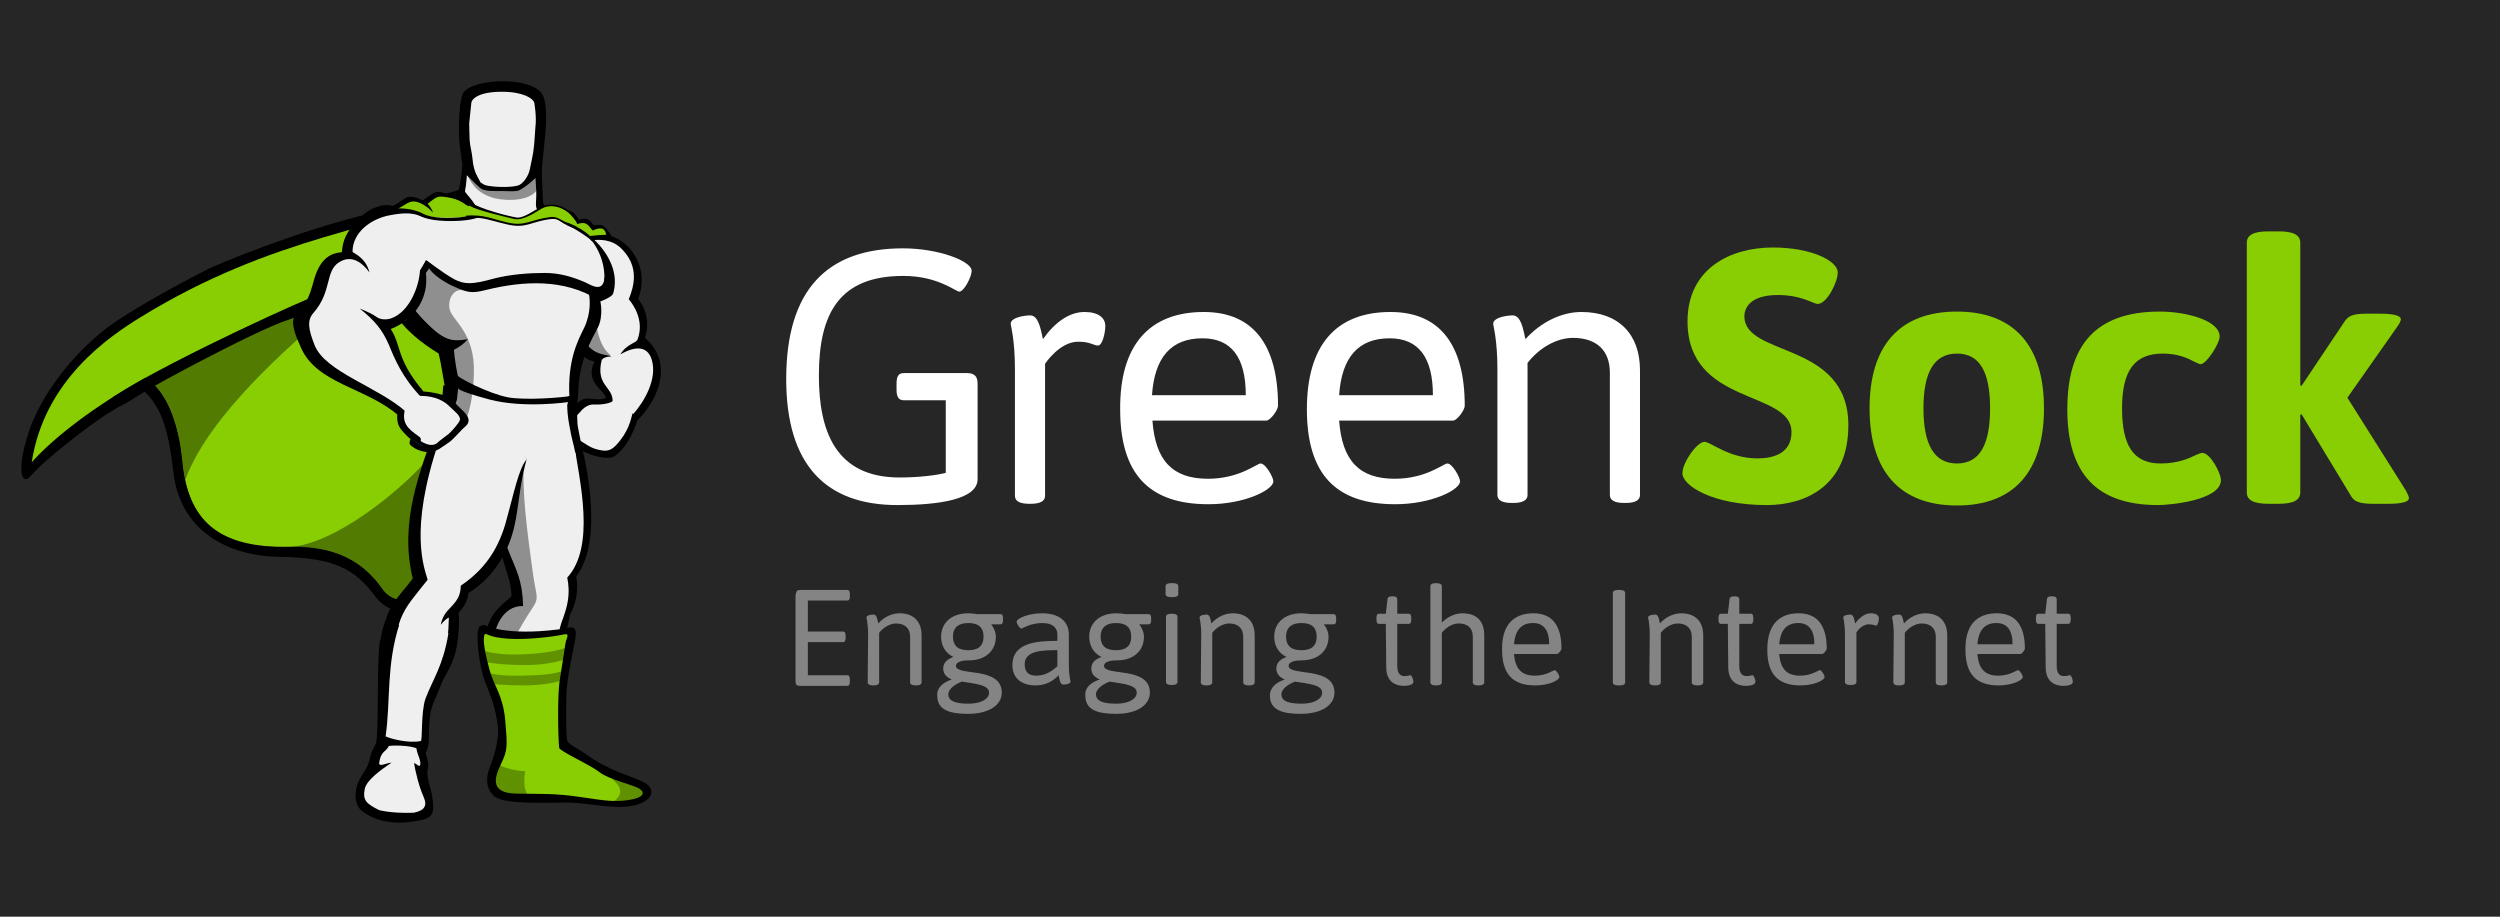
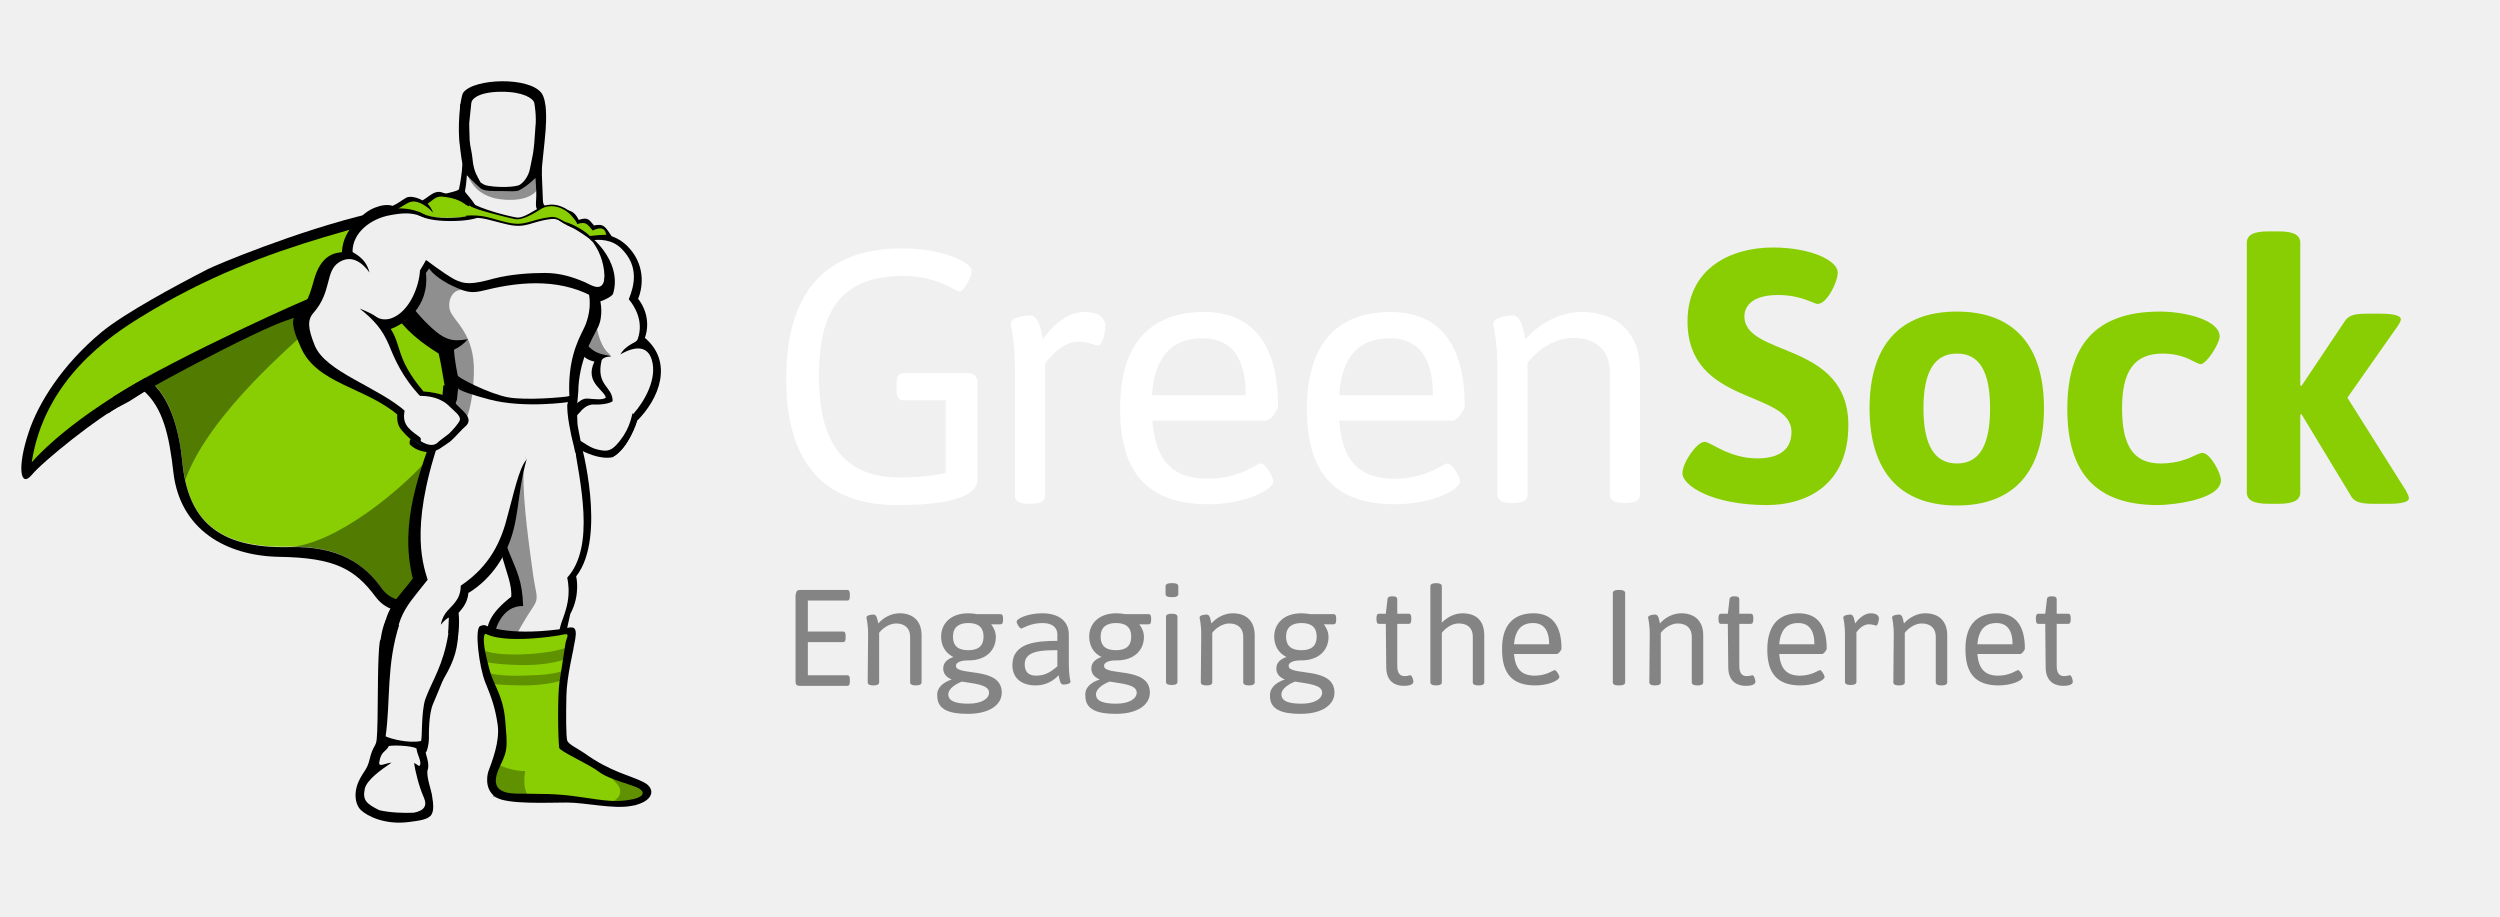
<svg xmlns="http://www.w3.org/2000/svg" version="1.1" id="Layer_1" x="0px" y="0px" width="1200px" height="440px" viewBox="-4.725 200.945 1200 440" enable-background="new -4.725 200.945 1200 440" xml:space="preserve">
-   <rect x="-4.725" y="200.945" fill="#262626" width="1200" height="440" />
+   <rect x="-4.725" y="200.945" fill="none" width="1200" height="440" />
  <g>
    <g>
      <path fill="#848484" d="M377.34,486.154c0-1.426,0.61-2.037,2.036-2.037h22.609c0.815,0,1.223,0.611,1.223,2.037v1.018    c0,1.427-0.407,2.037-1.223,2.037h-18.942v14.869h16.906c0.814,0,1.222,0.611,1.222,2.037v1.019c0,1.426-0.407,2.037-1.222,2.037    h-16.906v15.888h18.942c0.815,0,1.223,0.61,1.223,2.036v1.019c0,1.426-0.407,2.037-1.223,2.037h-22.812    c-1.426,0-2.037-0.611-2.037-2.037v-41.959H377.34z" />
      <path fill="#848484" d="M411.967,505.504c0-5.296-0.815-7.943-0.815-8.147c0-1.222,2.648-1.426,3.463-1.426    c1.63,0,1.833,2.648,2.24,4.277c2.648-3.055,6.519-4.888,10.185-4.888c6.722,0,10.592,3.869,10.592,10.592v22.608    c0,0.815-0.814,1.426-2.647,1.426h-0.204c-1.833,0-2.648-0.61-2.648-1.426v-21.998c0-3.87-2.443-6.314-6.721-6.314    c-2.852,0-6.111,1.834-8.147,4.481v23.831c0,0.815-0.815,1.427-2.648,1.427h-0.204c-1.833,0-2.647-0.611-2.647-1.427    L411.967,505.504L411.967,505.504z" />
      <path fill="#848484" d="M452.093,527.095c-2.444-1.019-4.074-2.647-4.074-5.296c0-3.259,2.648-4.685,4.889-5.499    c-3.87-1.833-5.907-5.5-5.907-9.777c0-6.11,4.481-11.202,13.036-11.202c1.63,0,3.056,0.203,4.277,0.407h11.203    c0.814,0,1.222,0.61,1.222,2.036v0.815c0,1.426-0.407,2.036-1.222,2.036h-4.481c1.426,1.834,2.241,3.87,2.241,6.111    c0,6.11-4.481,11.202-13.036,11.202h-0.611c-1.629,0-5.5,0.408-5.5,2.648c0,5.092,21.999,0,21.999,12.832    c0,5.703-5.703,10.185-16.295,10.185c-8.556,0-14.666-1.833-14.666-8.555C444.76,531.169,447.816,528.521,452.093,527.095z     M460.24,538.705c5.906,0,9.776-2.24,9.776-5.296c0-3.87-6.925-4.277-13.035-5.296c-2.648,1.019-6.519,3.259-6.519,6.11    C450.463,537.891,454.945,538.705,460.24,538.705z M467.369,506.522c0-5.092-3.259-6.518-7.333-6.518    c-4.073,0-7.333,1.629-7.333,6.518c0,5.093,3.26,6.519,7.333,6.519C464.111,513.041,467.369,511.615,467.369,506.522z" />
      <path fill="#848484" d="M502.811,508.56v-3.056c0-2.852-1.833-5.499-7.129-5.499c-5.907,0-9.573,2.647-10.185,2.647    c-0.814,0-2.24-2.444-2.24-3.259c0-1.63,5.703-4.073,12.221-4.073c8.147,0,12.833,3.869,12.833,10.184v14.462    c0,5.296,0.814,7.944,0.814,8.147c0,1.223-2.648,1.426-3.463,1.426c-1.629,0-1.833-2.647-2.24-4.48    c-2.444,2.647-6.111,4.888-10.999,4.888c-6.314,0-11.203-3.055-11.203-9.776C481.22,509.374,493.033,508.56,502.811,508.56z     M492.626,525.262c4.685,0,7.537-2.24,10.185-4.481v-7.739c-6.722,0-15.684,0-15.684,6.722    C487.127,523.429,488.96,525.262,492.626,525.262z" />
      <path fill="#848484" d="M523.18,527.095c-2.444-1.019-4.074-2.647-4.074-5.296c0-3.259,2.648-4.685,4.889-5.499    c-3.87-1.833-5.907-5.5-5.907-9.777c0-6.11,4.481-11.202,13.036-11.202c1.63,0,3.056,0.203,4.277,0.407h11.203    c0.814,0,1.222,0.61,1.222,2.036v0.815c0,1.426-0.407,2.036-1.222,2.036h-4.481c1.426,1.834,2.241,3.87,2.241,6.111    c0,6.11-4.481,11.202-13.036,11.202h-0.611c-1.63,0-5.5,0.408-5.5,2.648c0,5.092,21.999,0,21.999,12.832    c0,5.703-5.704,10.185-16.295,10.185c-8.556,0-14.666-1.833-14.666-8.555C515.847,531.169,518.698,528.521,523.18,527.095z     M531.123,538.705c5.907,0,9.777-2.24,9.777-5.296c0-3.87-6.926-4.277-13.036-5.296c-2.648,1.019-6.519,3.259-6.519,6.11    C521.346,537.891,525.827,538.705,531.123,538.705z M538.252,506.522c0-5.092-3.259-6.518-7.332-6.518    c-4.074,0-7.333,1.629-7.333,6.518c0,5.093,3.259,6.519,7.333,6.519C534.993,513.041,538.252,511.615,538.252,506.522z" />
      <path fill="#848484" d="M554.751,486.154v-3.87c0-0.815,0.814-1.426,2.647-1.426h0.815c1.833,0,2.647,0.61,2.647,1.426v3.87    c0,0.814-0.814,1.426-2.647,1.426h-0.815C555.566,487.58,554.751,486.969,554.751,486.154z M554.954,496.949    c0-0.814,0.815-1.426,2.648-1.426h0.203c1.833,0,2.648,0.611,2.648,1.426v31.368c0,0.814-0.815,1.426-2.648,1.426h-0.203    c-1.833,0-2.648-0.611-2.648-1.426V496.949z" />
      <path fill="#848484" d="M571.861,505.504c0-5.296-0.814-7.943-0.814-8.147c0-1.222,2.647-1.426,3.463-1.426    c1.629,0,1.833,2.648,2.24,4.277c2.647-3.055,6.518-4.888,10.185-4.888c6.722,0,10.592,3.869,10.592,10.592v22.608    c0,0.815-0.815,1.426-2.648,1.426h-0.203c-1.834,0-2.648-0.61-2.648-1.426v-21.998c0-3.87-2.444-6.314-6.722-6.314    c-2.852,0-6.11,1.834-8.147,4.481v23.831c0,0.815-0.814,1.427-2.647,1.427h-0.204c-1.833,0-2.647-0.611-2.647-1.427    L571.861,505.504L571.861,505.504z" />
      <path fill="#848484" d="M611.987,527.095c-2.443-1.019-4.073-2.647-4.073-5.296c0-3.259,2.647-4.685,4.889-5.499    c-3.87-1.833-5.907-5.5-5.907-9.777c0-6.11,4.481-11.202,13.036-11.202c1.63,0,3.056,0.203,4.277,0.407h11.203    c0.814,0,1.222,0.61,1.222,2.036v0.815c0,1.426-0.407,2.036-1.222,2.036h-4.686c1.427,1.834,2.241,3.87,2.241,6.111    c0,6.11-4.481,11.202-13.036,11.202h-0.611c-1.629,0-5.499,0.408-5.499,2.648c0,5.092,21.998,0,21.998,12.832    c0,5.703-5.703,10.185-16.295,10.185c-8.555,0-14.666-1.833-14.666-8.555C604.655,531.169,607.709,528.521,611.987,527.095z     M620.135,538.705c5.906,0,9.776-2.24,9.776-5.296c0-3.87-6.925-4.277-13.036-5.296c-2.647,1.019-6.518,3.259-6.518,6.11    C610.358,537.891,614.635,538.705,620.135,538.705z M627.264,506.522c0-5.092-3.26-6.518-7.333-6.518    c-4.074,0-7.333,1.629-7.333,6.518c0,5.093,3.259,6.519,7.333,6.519C624.004,513.041,627.264,511.615,627.264,506.522z" />
      <path fill="#848484" d="M660.465,500.412h-3.26c-0.814,0-1.222-0.611-1.222-2.037v-0.814c0-1.426,0.407-2.037,1.222-2.037h3.26    l0.814-6.925c0-0.815,0.611-1.427,2.037-1.427h0.61c1.426,0,2.037,0.611,2.037,1.427v6.925h5.499c0.815,0,1.223,0.611,1.223,2.037    v0.814c0,1.426-0.407,2.037-1.223,2.037h-5.499v20.165c0,3.87,1.63,4.889,3.463,4.889s2.24-0.407,2.852-0.407    c0.814,0,1.426,2.443,1.426,3.055c0,1.833-3.056,2.037-4.685,2.037c-3.26,0-8.352-1.426-8.352-8.962L660.465,500.412    L660.465,500.412z" />
      <path fill="#848484" d="M681.852,482.284c0-0.815,0.814-1.426,2.647-1.426h0.204c1.833,0,2.647,0.61,2.647,1.426v17.517    c2.241-2.24,5.703-4.48,9.981-4.48c4.277,0,10.388,1.629,10.388,10.592v22.608c0,0.815-0.815,1.426-2.648,1.426h-0.203    c-1.833,0-2.648-0.61-2.648-1.426v-21.998c0-3.87-2.24-6.314-6.722-6.314c-4.889,0-8.147,4.481-8.147,4.481v23.831    c0,0.815-0.814,1.427-2.647,1.427h-0.204c-1.833,0-2.647-0.611-2.647-1.427V482.284L681.852,482.284z" />
      <path fill="#848484" d="M731.348,495.32c8.962,0,13.443,5.906,13.443,16.905c0,0.815-1.426,2.648-2.241,2.648h-20.572    c0.611,7.129,3.667,10.388,9.981,10.388c5.703,0,8.758-2.647,9.573-2.647c0.814,0,2.24,2.444,2.24,3.259    c0,1.629-5.093,4.073-11.61,4.073c-10.795,0-15.888-5.499-15.888-17.109C716.072,501.431,721.367,495.32,731.348,495.32z     M738.884,510.189c0-6.722-2.647-10.185-7.74-10.185c-5.703,0-8.555,3.463-9.166,10.185H738.884z" />
      <path fill="#848484" d="M769.437,485.543c0-0.814,0.815-1.426,2.648-1.426h0.61c1.834,0,2.648,0.611,2.648,1.426v42.978    c0,0.815-0.814,1.426-2.648,1.426h-0.61c-1.834,0-2.648-0.61-2.648-1.426V485.543z" />
      <path fill="#848484" d="M787.157,505.504c0-5.296-0.814-7.943-0.814-8.147c0-1.222,2.647-1.426,3.463-1.426    c1.629,0,1.833,2.648,2.24,4.277c2.647-3.055,6.519-4.888,10.185-4.888c6.722,0,10.592,3.869,10.592,10.592v22.608    c0,0.815-0.815,1.426-2.648,1.426h-0.203c-1.834,0-2.648-0.61-2.648-1.426v-21.998c0-3.87-2.444-6.314-6.722-6.314    c-2.852,0-6.11,1.834-8.147,4.481v23.831c0,0.815-0.814,1.427-2.647,1.427h-0.204c-1.833,0-2.647-0.611-2.647-1.427    L787.157,505.504L787.157,505.504z" />
      <path fill="#848484" d="M824.636,500.412h-3.259c-0.814,0-1.222-0.611-1.222-2.037v-0.814c0-1.426,0.407-2.037,1.222-2.037h3.259    l0.815-6.925c0-0.815,0.814-1.427,2.036-1.427h0.611c1.426,0,2.037,0.611,2.037,1.427v6.925h5.499    c0.815,0,1.223,0.611,1.223,2.037v0.814c0,1.426-0.408,2.037-1.223,2.037h-5.499v20.165c0,3.87,1.629,4.889,3.463,4.889    c1.833,0,2.24-0.407,2.852-0.407c0.814,0,1.426,2.443,1.426,3.055c0,1.833-3.056,2.037-4.685,2.037    c-3.26,0-8.352-1.426-8.352-8.962L824.636,500.412L824.636,500.412z" />
      <path fill="#848484" d="M858.652,495.32c8.963,0,13.443,5.906,13.443,16.905c0,0.815-1.426,2.648-2.24,2.648h-20.572    c0.611,7.129,3.666,10.388,9.98,10.388c5.703,0,8.759-2.647,9.573-2.647c0.815,0,2.24,2.444,2.24,3.259    c0,1.629-5.092,4.073-11.609,4.073c-10.796,0-15.888-5.499-15.888-17.109C843.579,501.431,848.671,495.32,858.652,495.32z     M866.188,510.189c0-6.722-2.647-10.185-7.739-10.185c-5.703,0-8.556,3.463-9.166,10.185H866.188z" />
      <path fill="#848484" d="M880.854,505.504c0-5.296-0.814-7.943-0.814-8.147c0-1.222,2.647-1.426,3.462-1.426    c1.63,0,1.834,2.648,2.241,4.277c2.24-3.055,4.889-4.888,7.536-4.888c2.444,0,3.87,1.018,3.87,2.443    c0,1.223-0.611,3.463-1.222,3.463c-0.815,0-1.427-0.61-3.667-0.61c-3.463,0-5.906,3.87-5.906,3.87v23.831    c0,0.814-0.815,1.426-2.648,1.426h-0.203c-1.834,0-2.648-0.611-2.648-1.426V505.504L880.854,505.504z" />
      <path fill="#848484" d="M904.278,505.504c0-5.296-0.814-7.943-0.814-8.147c0-1.222,2.647-1.426,3.463-1.426    c1.629,0,1.833,2.648,2.24,4.277c2.647-3.055,6.518-4.888,10.185-4.888c6.722,0,10.592,3.869,10.592,10.592v22.608    c0,0.815-0.815,1.426-2.648,1.426h-0.203c-1.834,0-2.648-0.61-2.648-1.426v-21.998c0-3.87-2.444-6.314-6.722-6.314    c-2.852,0-6.11,1.834-8.147,4.481v23.831c0,0.815-0.814,1.427-2.647,1.427h-0.204c-1.833,0-2.647-0.611-2.647-1.427    L904.278,505.504L904.278,505.504z" />
      <path fill="#848484" d="M953.774,495.32c8.962,0,13.443,5.906,13.443,16.905c0,0.815-1.426,2.648-2.24,2.648h-20.572    c0.61,7.129,3.666,10.388,9.98,10.388c5.703,0,8.758-2.647,9.573-2.647c0.814,0,2.24,2.444,2.24,3.259    c0,1.629-5.092,4.073-11.61,4.073c-10.795,0-15.888-5.499-15.888-17.109C938.497,501.431,943.793,495.32,953.774,495.32z     M961.31,510.189c0-6.722-2.647-10.185-7.74-10.185c-5.703,0-8.555,3.463-9.165,10.185H961.31z" />
      <path fill="#848484" d="M976.994,500.412h-3.26c-0.814,0-1.222-0.611-1.222-2.037v-0.814c0-1.426,0.407-2.037,1.222-2.037h3.26    l0.814-6.925c0-0.815,0.611-1.427,2.037-1.427h0.61c1.426,0,2.037,0.611,2.037,1.427v6.925h5.5c0.814,0,1.222,0.611,1.222,2.037    v0.814c0,1.426-0.407,2.037-1.222,2.037h-5.5v20.165c0,3.87,1.63,4.889,3.463,4.889s2.24-0.407,2.852-0.407    c0.814,0,1.426,2.443,1.426,3.055c0,1.833-3.056,2.037-4.685,2.037c-3.259,0-8.352-1.426-8.352-8.962L976.994,500.412    L976.994,500.412z" />
    </g>
    <g>
      <path fill="#FFFFFF" d="M428.669,320.149c17.109,0,32.997,6.11,32.997,10.795c0,2.852-3.666,9.98-5.907,9.98    c-1.833,0-10.185-7.536-26.887-7.536c-30.553,0-40.533,17.721-40.533,47.866c0,26.479,7.943,48.885,38.7,48.885    c8.962,0,17.721-1.018,22.202-2.24v-34.83h-20.165c-2.444,0-3.463-1.63-3.463-5.093v-2.852c0-3.666,1.019-5.092,3.463-5.092h30.35    c3.666,0,5.092,1.629,5.092,5.092v45.83c0,9.776-18.739,12.425-38.497,12.425c-34.423,0-53.366-19.351-53.366-60.495    C372.655,339.703,392.616,320.149,428.669,320.149z" />
      <path fill="#FFFFFF" d="M482.443,378.2c0-14.259-2.037-20.98-2.037-21.795c0-3.259,7.129-4.073,9.369-4.073    c4.074,0,5.093,6.925,6.11,11.406c5.907-8.352,12.833-13.036,19.962-13.036c6.722,0,9.98,2.852,9.98,6.722    c0,3.259-1.426,9.37-3.463,9.37c-2.24,0-3.666-1.834-9.573-1.834c-8.962,0-15.888,10.592-15.888,10.592v63.347    c0,2.444-2.036,3.87-6.925,3.87h-0.611c-4.889,0-6.925-1.426-6.925-3.87V378.2L482.443,378.2z" />
      <path fill="#FFFFFF" d="M573.083,350.702c23.627,0,35.645,15.684,35.645,45.015c0,2.037-3.666,7.129-5.703,7.129h-54.588    c1.426,19.146,9.573,27.905,26.683,27.905c15.073,0,23.425-7.333,25.258-7.333c2.444,0,6.11,6.722,6.11,8.556    c0,4.073-13.647,10.999-31.164,10.999c-28.72,0-42.367-14.666-42.367-45.626C532.753,366.997,546.604,350.702,573.083,350.702z     M593.248,390.625c0-18.128-6.926-27.294-20.776-27.294c-15.073,0-23.017,9.166-24.239,27.294H593.248z" />
      <path fill="#FFFFFF" d="M662.705,350.702c23.627,0,35.645,15.684,35.645,45.015c0,2.037-3.666,7.129-5.703,7.129h-54.588    c1.426,19.146,9.573,27.905,26.684,27.905c15.072,0,23.424-7.333,25.257-7.333c2.444,0,6.11,6.722,6.11,8.556    c0,4.073-13.646,10.999-31.164,10.999c-28.72,0-42.367-14.666-42.367-45.626C622.578,366.997,636.226,350.702,662.705,350.702z     M683.073,390.625c0-18.128-6.925-27.294-20.775-27.294c-15.073,0-23.017,9.166-24.239,27.294H683.073z" />
      <path fill="#FFFFFF" d="M714.034,378.2c0-14.259-2.037-20.98-2.037-21.795c0-3.259,7.129-4.073,9.37-4.073    c4.073,0,5.092,6.925,6.11,11.406c7.332-8.147,17.313-13.036,26.887-13.036c17.721,0,28.108,10.592,28.108,27.905v59.884    c0,2.444-2.037,3.87-6.926,3.87h-0.61c-4.889,0-6.926-1.426-6.926-3.87v-58.662c0-10.592-6.314-16.702-17.721-16.702    c-7.74,0-16.091,4.685-21.794,12.018v63.347c0,2.444-2.037,3.87-6.926,3.87h-0.611c-4.889,0-6.926-1.426-6.926-3.87L714.034,378.2    L714.034,378.2z" />
      <path fill="#88CE02" d="M813.434,413.03c3.055,0,11.609,7.944,25.461,7.944c7.332,0,16.295-2.241,16.295-12.629    c0-20.369-49.904-12.425-49.904-53.162c0-25.461,20.776-35.441,40.941-35.441c18.332,0,31.164,6.313,31.164,12.017    c0,4.686-5.296,15.073-9.573,15.073c-2.24,0-7.536-4.277-19.146-4.277c-13.443,0-16.091,6.314-16.091,10.185    c0,19.758,49.902,11.813,49.902,52.348c0,28.72-20.165,38.293-39.107,38.293c-26.275,0-40.534-9.37-40.534-15.276    C802.842,423.011,809.767,413.03,813.434,413.03z" />
      <path fill="#88CE02" d="M934.627,350.498c27.498,0,41.756,16.499,41.756,46.441c0,30.146-14.258,46.644-41.756,46.644    s-41.96-16.498-41.96-46.644C892.667,366.793,907.129,350.498,934.627,350.498z M950.515,396.939    c0-17.313-4.889-26.276-15.888-26.276s-16.092,8.963-16.092,26.276s5.093,26.479,16.092,26.479S950.515,414.253,950.515,396.939z" />
      <path fill="#88CE02" d="M1031.99,350.498c12.221,0,28.72,4.074,28.72,12.018c0,3.26-6.314,13.24-9.166,13.24    c-0.611,0-1.629-0.611-3.055-1.223c-3.056-1.629-7.74-3.87-15.073-3.87c-13.851,0-19.554,8.556-19.554,26.276    s5.295,26.479,18.535,26.479c8.147,0,13.646-2.443,16.906-4.073c1.426-0.611,2.444-1.019,3.055-1.019    c3.87,0,8.963,9.777,8.963,13.036c0,9.776-24.646,12.018-30.146,12.018c-29.534,0-43.589-15.073-43.589-46.033    C987.586,366.793,1001.029,350.498,1031.99,350.498z" />
      <path fill="#88CE02" d="M1073.745,317.501c0-3.666,3.056-5.499,10.388-5.499h4.889c7.333,0,10.388,1.833,10.388,5.499v68.439    l0.611,0.203L1121,354.776c2.037-2.852,5.5-3.26,10.592-3.26h6.314c6.518,0,9.777,1.019,9.777,2.648    c0,0.814-0.611,2.037-1.63,3.463l-24.035,34.219l28.108,44.607c0.815,1.63,1.426,2.648,1.426,3.667    c0,1.629-3.055,2.647-9.776,2.647h-7.333c-5.092,0-8.758-0.611-10.388-3.259l-24.035-39.719l-0.611,0.203v37.275    c0,3.666-3.055,5.499-10.388,5.499h-4.889c-7.332,0-10.388-1.833-10.388-5.499V317.501L1073.745,317.501z" />
    </g>
    <g>
      <path d="M53.682,395.514C43.293,400.401,15.796,422.4,10.5,428.918c-5.5,6.518-7.129-3.666-1.426-20.572    c4.48-13.647,15.888-32.183,35.034-48.07c11.202-9.166,35.849-22.405,50.921-30.146c3.056-1.63,42.571-18.332,77.809-26.683    c3.056-0.815-3.666,5.092-4.685,8.351c-5.296,15.48-111.01,81.882-111.01,81.882L53.682,395.514z" />
      <path d="M202.576,582.294c1.833,10.999,0.204,11.814-11.202,13.24c-11.407,1.426-19.758-2.852-22.813-5.703    c-3.056-2.853-3.666-9.166-0.611-14.869c1.834-3.667,3.667-4.889,4.686-9.37c1.018-4.277,1.833-5.296,2.647-6.925    c0.814-1.427,1.019-2.853,1.222-12.833c0.204-9.98,0-28.72,1.019-36.663c1.019-8.147,36.257,3.666,36.257,3.666    s-8.352,20.776-10.592,25.868c-2.241,5.093-2.037,14.869-2.037,16.906s-0.814,6.11-1.426,6.314    c-0.611,0.203,2.037,5.499,0.814,8.555C199.725,573.332,202.373,580.665,202.576,582.294z" />
      <path d="M216.02,270.857c-1.223-7.74,0-23.018,1.629-25.461c5.093-6.926,31.979-7.74,37.683,0.407    c2.444,3.666,2.24,12.221,1.833,17.721c-0.407,5.499-1.833,17.313-2.037,21.184c-0.203,2.852-29.738,7.332-36.256-0.408    C217.038,282.264,216.02,270.857,216.02,270.857z" />
      <path d="M275.904,562.536c12.425,8.963,21.998,10.592,28.312,13.851c6.314,3.26,4.685,9.574-5.907,11.407    c-8.555,1.629-21.998-1.63-30.96-1.63s-28.924,1.019-34.22-2.647c-6.11-4.277-3.463-12.222-3.463-12.222    c1.63-4.48,5.703-14.462,4.481-22.609s-2.852-12.628-5.907-20.165c-3.055-7.536-5.295-26.071-2.443-27.09s2.036,0,5.703,0.814    c3.666,0.814,7.74,2.037,15.684,2.037s16.702-1.223,19.758-1.833c3.055-0.611,5.499-1.223,4.48,5.092    c-1.018,6.314-4.073,18.128-4.277,27.294c-0.203,9.166-0.203,19.758,0.408,21.591    C268.163,558.259,272.645,560.296,275.904,562.536z" />
      <g>
        <g>
          <path fill="#88CE02" d="M232.315,291.226c-22.405,19.351-65.791,24.646-130.155,49.496      c-16.499,6.314-60.495,25.257-71.087,45.015c35.645-20.572,48.885,7.74,51.736,36.867c2.647,27.294,16.295,41.553,51.329,40.737      c36.053-0.814,47.052,20.165,57.032,44.812c19.35-94.308,50.311-112.639,70.271-128.73      C303.809,344.999,251.665,284.3,232.315,291.226z" />
          <path fill="#88CE02" d="M232.315,291.226c-53.773,18.739-106.936,23.424-169.467,61.921      c-14.869,9.166-46.237,29.941-52.348,69.661c22.812-25.258,75.567-57.032,140.136-77.197      c32.59-10.185,56.422-16.906,85.345-28.109C233.945,304.465,233.945,299.373,232.315,291.226z" />
        </g>
        <path d="M300.957,402.846c0,0-3.87,13.24-11.61,17.518c0,0-5.703,2.037-17.109-4.277c-3.259-1.833-5.703-8.147-5.5-10.185     c0.204-4.889,3.259-7.129,3.259-7.129s3.26-5.5,7.129-5.296c3.871,0.203,10.389,0.814,12.426-1.019     C291.384,390.421,301.365,396.124,300.957,402.846z" />
        <path d="M217.853,274.727c0,0-0.814,10.389-2.24,16.906c-0.204,1.223-6.314,1.833-10.796,3.667     c8.555,24.442,60.088,24.238,66.81,12.221c-3.259-2.24-9.777-5.703-12.832-6.925c-3.056-1.223-2.852-1.019-3.056-6.722     c-0.203-5.704-0.611-16.295-1.019-19.147C254.313,271.875,222.741,271.875,217.853,274.727z" />
        <path fill="#EFEFEF" d="M219.89,274.727c0,0,0,5.907-0.611,11.61c-0.203,2.648-0.407,4.277-0.814,6.314     c-0.204,1.223,6.925,6.11,8.962,16.906c9.777,21.794,32.387,10.999,41.756,0.611c-3.259-2.241-8.555-5.296-14.665-7.74     c-3.056-1.223-1.63-3.87-1.833-9.573c-0.204-5.703-1.019-14.055-1.426-17.11C250.85,272.69,224.779,271.875,219.89,274.727z" />
        <path d="M217.853,274.727c0,0-0.204,3.667-0.814,7.944c2.647,2.647,6.11,6.314,8.759,8.555c1.833,1.63,6.313,1.426,10.388,1.426     c3.666,0,6.925,0.407,8.351-0.407c3.26-1.63,7.944-5.703,10.592-8.759c-0.203-3.666-0.407-7.129-0.61-8.759     C254.313,271.875,222.741,271.875,217.853,274.727z" />
        <path d="M236.389,290.207c-2.445,0-5.297-0.203-7.537-0.611c-1.019-0.203-2.037-0.814-2.852-1.222     c-1.426-1.019-2.852-2.24-4.48-3.463c-3.26-2.444-3.463-3.87-3.463-4.48c1.426-12.833-0.408-23.628-0.408-23.628     s-1.426-5.5,6.314-6.926s12.425-1.629,12.425-1.629s4.889,0,12.425,1.629c7.74,1.426,6.314,6.926,6.314,6.926     s-1.833,10.795-0.407,23.628c0,0.61-0.203,2.036-3.463,4.48c-2.852,2.037-5.092,4.277-7.332,4.685     C241.684,290.004,238.832,290.207,236.389,290.207z" />
        <path d="M236.389,242.952c-13.443,0-16.092,3.666-19.962,7.74c-0.814,1.018-0.204,7.129,1.223,20.165h1.833     c0,0-1.223-3.667-1.019-7.944s1.019-4.073,0.407-5.092c-0.814-1.223-2.444-3.26,1.223-5.296     c3.666-2.037,9.369,1.629,16.295,1.833c6.925-0.204,12.832-3.87,16.498-1.833c3.666,2.036,2.037,4.073,1.223,5.296     c-0.815,1.222,0.203,0.814,0.407,5.092c0.203,4.277-1.019,7.944-1.019,7.944h1.833c1.222-13.036,2.037-18.739,1.426-19.758     C253.294,246.618,249.832,243.155,236.389,242.952z" />
        <path d="M300.957,403.457c0,0-3.87,12.425-11.406,16.702c-1.63-0.814-1.426-2.036-2.852-3.87     c-0.408-0.61-1.834-1.019-2.444-1.629c-0.611-0.611-0.407-1.63-1.426-2.444c-0.815-0.815-1.426-0.204-2.241-0.815     c-0.814-0.814-1.019-1.833-1.629-2.443c-0.408-0.408-2.037-0.611-2.444-1.019c-1.019-1.019-9.98-2.852-9.573-4.889     c0.814-3.056,2.444-5.296,2.444-5.296s3.87-5.703,7.739-5.5c3.87,0.204,7.537,1.019,9.574-0.814     C288.94,389.402,301.569,396.939,300.957,403.457z" />
        <path d="M274.478,313.428c0,0,12.832-3.056,21.591,5.296c8.759,8.555,8.147,19.146,5.5,25.664     c2.24,2.648,6.314,9.98,3.259,18.739c13.443,11.406,7.536,28.924-4.481,40.534c0,0-2.852-10.592-14.258-11.203     c0.407-4.073-10.592-7.333-5.5-17.925c-7.74-1.833-7.536-7.129-8.758-13.646C270.812,354.368,274.478,313.428,274.478,313.428z" />
        <path fill="#EFEFEF" d="M269.793,319.131c0,0,14.869-7.536,23.628,1.019c8.758,8.555,6.313,17.924,3.666,24.442     c2.24,2.647,7.536,10.185,4.277,19.146c-0.611,2.037-5.092,2.037-8.352,7.333c8.147-4.686,13.24-3.463,15.073,2.443     c2.852,9.166-3.463,20.165-8.962,26.276c0-0.204-0.204-0.408-0.204-0.611c-0.814,3.056-1.833,8.962-7.943,15.48     c-3.056,3.259-5.5,2.852-8.963,2.037c-4.073-1.019-5.499-2.853-11.202-5.907c-3.259-1.833-1.426-4.074-1.426-5.907     c0-0.407,0.407-1.019,1.019-1.833c0.407-1.019,1.629-2.647,3.462-4.481c0,0,2.648-3.666,6.519-3.463     c3.87,0.204,7.943-0.61,8.962-1.629l0,0c0-7.129-8.147-7.333-5.296-19.554c0.204-0.611,1.223-1.63,4.481-2.037     c-4.889-1.019-7.129-1.223-10.592-4.481c-2.444-2.24-4.277-5.092-4.889-8.758C271.83,352.332,269.793,319.131,269.793,319.131z" />
        <path d="M226.815,306.299c-1.222-1.63-7.536-9.777-19.554-13.036c-3.463-1.019-5.703,1.833-9.165,3.87     c-1.019-0.611-5.5-2.648-7.944-1.223s-4.073,2.852-6.518,3.87c-1.223-0.611-4.481-0.611-7.129,0.407     c-2.648,0.815-6.722,2.648-10.592,7.944c-2.444,8.759,43.181,2.24,43.181,2.24L226.815,306.299z" />
        <path fill="#88CE02" d="M227.223,306.299c-6.519-2.241-5.5-9.777-19.962-10.999c-2.852-0.204-4.685,2.036-6.722,3.462     c1.019,1.019,2.037,2.648,2.648,4.277c-1.833-2.036-5.092-4.685-8.352-5.296c-3.055-0.61-5.092,1.63-8.351,3.26     c0.61,0.61,1.222,1.629,2.036,2.852c-2.852-1.833-4.888-2.444-8.758-1.019c-2.648,0.814-7.74,3.055-11.61,8.555     c-2.444,8.759,41.145-1.019,41.145-1.019L227.223,306.299z" />
        <path d="M265.516,309.558c0,0,0-2.241-0.204-4.277c0-0.407-1.629-1.426-1.629-1.833l-0.407-0.408c0,0,3.259-1.833,5.703-0.814     c2.647,0.814,4.073,4.277,4.073,4.277c4.685-1.629,5.092,0.204,7.333,2.648c4.889-1.019,5.499,0.814,8.555,5.296     c0,0-3.666-0.611-10.795,0.61C271.219,316.075,265.516,309.354,265.516,309.558z" />
        <path fill="#88CE02" d="M264.701,308.539c0,0,1.222-1.019,0.814-1.223c2.24-1.222,5.296-2.647,6.722,1.223     c4.685-1.63,5.296,0.611,7.536,3.056c5.703-2.648,6.11,0.61,6.518,2.036c-1.833,0-4.48,0.204-8.147,0.611     C271.219,315.261,264.497,308.335,264.701,308.539z" />
        <path d="M195.448,303.447c0,0,11.61,4.073,21.387,3.462c9.777-0.814,26.479-1.629,35.441,3.667c0,0,9.166-3.26,17.721-1.019     c8.556,2.24,24.239,16.906,19.555,32.386c-0.408,1.019-3.056,2.648-6.111,3.667c0,0,1.63,6.925-1.222,12.628     c-2.852,5.5-9.166,16.092-9.37,30.757l0,0c-0.203,2.444-0.61,7.536-1.018,9.98c-15.888-0.61-40.33-6.518-64.365-6.11     c0.203-2.647,0.407-4.277,0.611-6.925h0.61c-1.222-6.722-1.629-10.185-2.852-15.277c-7.74-4.888-15.888-10.591-22.812-21.387     C176.301,338.48,195.448,303.447,195.448,303.447z" />
        <path d="M274.071,413.438c0,0,12.629,45.219-2.24,64.162c0,0,2.24,8.758-2.852,18.128c-0.815,4.073-1.834,7.74-2.444,11.813     c-2.648,16.906-7.13,24.035-8.352,51.125l-12.222-0.203c0,0-1.426-19.554-5.703-29.942c-2.443-5.906-12.018-13.851-11.609-21.794     c0.407-6.111,1.629-11.203,12.018-19.351c0.814-11.813-11-23.017-9.166-67.013L274.071,413.438z" />
        <path fill="#EFEFEF" d="M270.405,411.604c3.259,20.776,10.795,51.533-2.852,66.605c0.61,2.852,1.018,6.926,0.203,11.61     c-0.407,2.444-1.222,5.092-2.24,7.943c-2.037,4.889-2.852,12.018-3.463,16.295c-2.648,16.906-2.648,17.722-3.87,44.812     l-12.222-0.204c0,0-1.426-19.554-5.703-29.941c-2.443-5.907-7.536-10.999-7.943-18.943c-0.407-6.11,3.87-18.331,14.055-17.924     c-0.611-24.646-12.018-19.758-15.073-71.087L270.405,411.604z" />
        <path fill="#EFEFEF" d="M195.448,303.447c0,0,4.481,1.426,9.369,1.833c4.889,0.407,10.185,0,14.869-0.204     c9.777-0.814,23.628-1.833,32.794,3.463c0,0,5.092-1.63,10.592-1.223c2.444,0.204,4.889,2.241,7.74,3.056     c8.962,2.24,17.517,17.109,13.646,30.553c-0.407,1.019-3.259,0-6.518,1.019c0.61,2.852,1.019,9.37-2.241,16.295     c-3.462,6.926-7.943,15.888-7.129,32.998c-21.387-1.019-30.96-2.444-52.144-3.463c-1.833-7.537-3.056-15.073-3.259-18.943     c2.852-1.426,4.48-2.647,6.722-5.092c-6.11,1.019-8.555,0.611-12.222-1.426c-3.666-2.037-10.184-8.555-13.443-12.832     c-0.407-0.408-2.647,6.313-7.739,6.518c-1.834-2.648,5.906-10.185,4.48-13.036C185.874,332.574,195.448,303.447,195.448,303.447z     " />
        <path d="M272.033,394.698c0,0,0.407,7.333,0.407,9.166c0,2.037,1.63,8.147,1.833,10.999c-2.24,3.87-12.017,12.629-29.738,15.888     c-17.517,3.666-40.737-23.831-40.737-23.831c0.611-2.648,2.648-10.389,4.074-14.462c0.204-0.407,0.611-1.426,0.611-1.833     C210.317,387.977,272.033,394.698,272.033,394.698z" />
        <path fill="#EFEFEF" d="M267.553,395.31c0,5.092,0.814,8.759,1.426,12.018c1.018,5.907,2.647,9.777,2.647,13.647     c0,11.813-15.48,9.776-28.517,10.184c-17.517,3.667-32.386-23.831-32.386-23.831c1.222-4.685,2.037-9.98,3.87-14.462l0,0     c0.203-2.444,0.611-5.499,0.814-6.925c24.85,0,42.367,1.426,52.552,2.443C268.367,390.625,267.96,394.495,267.553,395.31     L267.553,395.31z" />
        <path d="M247.998,421.585c0,0-10.795-24.035-43.182-16.905c-7.739,21.794-18.128,46.848-11.406,73.938     c-6.722,9.166-14.462,14.259-14.462,31.164c0,16.906,0.815,19.758,0.815,19.758l23.831,1.223c0,0,7.74-9.98,10.795-20.776     c0.815-3.056,1.63-8.555,1.019-14.869c0.814-1.222,4.277-4.073,4.685-9.573c0,0,11.61-6.11,18.332-20.979     C244.74,451.12,243.11,439.51,247.998,421.585z" />
        <path fill="#EFEFEF" d="M247.998,421.585c-0.61-2.24-8.758-24.238-38.904-17.721c-17.72,47.256-11.202,66.81-8.555,75.364     c-12.018,15.276-17.517,18.535-15.072,49.496h15.888c7.332-11.61,8.962-15.888,9.369-31.164c0-0.611-2.24,1.222-3.87,3.259     c1.223-6.314,4.685-7.536,7.333-11.406c1.222-1.63,2.24-4.074,2.24-7.333c14.258-9.573,19.554-21.591,22.609-34.016     C241.481,439.51,244.332,425.455,247.998,421.585z" />
        <path d="M197.688,388.792c0,0,5.5,0.203,10.389,1.833c4.685,1.629,4.685,2.647,6.518,4.685s6.314,5.092,5.5,8.147     c-0.408,1.63-1.426,2.037-2.852,3.463c-0.611,0.611-5.093,5.499-6.111,6.11c-0.611,0.407-1.426,1.019-2.037,1.426     c-0.61,0.407-2.443,1.63-3.055,2.037c-2.037,1.019-3.463,1.63-5.703,1.426c0,0-5.092-0.204-8.352-3.666     c0,0-0.407-1.63,0.408-2.444c0,0-4.278-3.667-5.5-6.111c-1.223-2.443-1.223-5.906-0.407-7.739     C186.893,396.124,194.836,391.032,197.688,388.792z" />
        <path d="M202.781,586.979l-0.611,5.093c0,0-1.833,2.24-15.48,2.037c-13.851-0.204-17.517-4.481-18.739-6.722l-0.814-5.296     c0,0,2.648-3.87,3.259-3.87c4.481,0.407,19.758,6.518,30.35,8.147C201.762,586.368,201.965,586.775,202.781,586.979z" />
        <path d="M232.315,576.591c0,2.24-0.204,2.24-0.204,4.481c2.444,1.833,8.556,2.852,20.165,2.647     c16.906-0.407,32.59,5.093,51.736,1.833l0.204-3.666l-1.833-0.203l-67.828-5.5L232.315,576.591z" />
        <path d="M247.184,583.72c1.63,0,3.259,0,5.092,0c11-0.407,21.388,2.037,32.59,2.648c5.907-0.204,13.24-1.63,12.629-5.907     l-57.847-4.889C236.185,579.442,238.832,582.701,247.184,583.72z" />
        <path d="M180.782,497.968c1.833,1.222,14.258,8.555,34.423,7.536c-0.408,3.87-0.204,11.407-9.166,24.646     c-4.481,6.518-8.352,17.925-9.166,32.387c0.204,3.259,2.037,6.11-0.407,10.388c0.814,2.647,4.073,7.943,5.703,11.202     c1.629,3.26,2.444,6.926-8.352,7.13c-10.999,0.203-28.72-1.019-26.275-9.573c1.223-4.481,4.685-9.166,5.093-11     c0.407-1.833,0.407-7.332,3.869-10.999c3.056-10.184,2.037-19.961,1.427-29.127C176.912,520.984,176.708,505.708,180.782,497.968     z" />
        <path d="M199.725,331.963c14.462-19.351,2.24-34.83-20.979-30.146c-9.37,1.833-18.739,8.352-19.351,20.165     c-3.055,0.407-9.98,0.814-13.443,13.443c-2.647,9.777-4.073,11.61-8.759,16.498c-3.055,3.463,0.204,10.592,2.444,15.685     c7.537,17.517,30.757,19.146,46.441,32.386c5.296-1.426,10.795-7.332,12.425-11.202c-13.24-15.685-10.389-21.795-15.685-29.942     C188.522,356.812,201.558,348.869,199.725,331.963z" />
        <path fill="#EFEFEF" d="M196.873,330.741c0.814-1.223,2.24-3.87,2.852-4.889c0.204-0.204,2.444,3.666,2.648,3.463     c5.499-8.963,6.925-21.999,0.61-23.221c-1.426-0.204-4.073-0.814-6.314-1.63c-4.073-1.426-7.739-1.426-14.258-0.203     c-8.962,1.629-17.924,8.147-17.924,17.517c0,0.611,6.313,2.444,8.147,9.981c-3.056-4.278-8.352-8.963-14.666-4.889     c-6.722,4.277-3.259,14.054-12.221,24.238c-3.056,3.463-2.648,7.537,0.61,15.684c5.296,12.833,30.35,19.758,43.997,31.979     c3.259-1.426,5.499-4.685,7.129-7.129c-9.166-9.573-12.833-18.536-15.48-25.054c-3.259-7.536-6.926-11.813-14.055-17.518     c3.667,1.426,6.519,2.852,8.147,4.074c1.833,1.222,4.481,1.426,6.926,0.611C191.781,350.702,196.466,338.48,196.873,330.741z" />
        <path d="M285.477,334c-0.611,7.74-6.314,3.87-9.369,2.444c-6.111-2.648-12.222-4.481-19.351-4.481s-16.295,0.611-24.238,2.648     c-10.999,3.055-14.259,2.852-19.147,0.407c-4.888-2.648-13.442-9.166-13.442-9.166s-0.204,2.037,1.833,4.685     c2.647,3.259,8.555,7.333,16.498,9.98c3.87,1.223,6.926,0.407,10.389-0.407c18.128-4.481,37.274-5.296,53.365,4.481     c0.815,0.407,3.667-0.815,4.889-2.648C288.532,339.296,285.477,334,285.477,334z" />
        <path fill="#001423" d="M192.8,411.604c1.629,1.019,3.666,1.63,5.906,3.463c0,0-1.833,0-2.647-0.814     C195.04,413.642,193.003,411.809,192.8,411.604L192.8,411.604z" />
        <path fill="#EFEFEF" d="M251.665,250.081c-0.611-1.833-5.093-5.093-15.48-5.093c-11.203,0-14.462,3.463-14.665,5.296     c0,0.611-0.815,7.13-1.019,9.777c0,0,0,3.259,0.203,8.147c0.204,3.259,1.019,5.092,1.426,9.37c0.407,4.48,1.63,7.332,3.87,10.999     c1.019,0.61,1.833,1.222,2.852,1.426c4.074,0.814,11.203,1.018,15.073,0c2.24-0.611,5.092-4.481,5.703-7.944     c0.814-4.277,1.629-7.333,1.833-9.98c0.407-2.647,0.611-8.555,0.814-10.185C252.887,257.414,251.868,250.488,251.665,250.081z" />
        <path d="M230.278,501.838c0,0,10.796,4.685,37.479,0.611c0,0-7.536,37.886-4.073,56.828c0,0,3.462,4.889,29.127,14.258     c0,0,11.406,2.852,10.999,8.556c0,0,0.407,1.222-13.443,0.814s-26.887-2.852-36.053-2.852s-18.943,0.407-20.572-2.24     c-1.833-2.444,0.407-8.759,3.055-12.426c2.853-3.869,2.037-6.722,1.834-13.646C238.018,533.613,224.167,514.874,230.278,501.838z     " />
        <path fill="#88CE02" d="M228.037,505.301c-1.426,2.037,0.203,9.776,2.24,17.313c2.037,7.536,6.519,12.018,7.537,24.442     c1.018,12.221,1.222,13.851-2.241,20.979s-4.481,13.647,7.536,13.851s18.536-0.204,30.757,1.63     c12.222,1.833,16.499,2.444,23.221,1.426s8.147-3.26,5.296-5.296c-2.852-2.037-14.666-4.277-19.758-8.352     c-4.889-3.666-18.739-9.777-18.942-11.406c-0.611-5.5-0.815-25.461,0.203-31.979c1.019-6.519,2.444-15.888,2.852-18.332     s2.444-4.889-1.019-4.074c-3.462,0.814-16.498,2.648-26.275,2.037C229.667,506.93,228.649,504.689,228.037,505.301z" />
        <path opacity="0.3" enable-background="new    " d="M234.963,568.24c3.462,1.629,8.555,2.852,12.425,2.852     c0,0-1.427,6.722,0.814,10.795c2.24,4.074-16.295,1.63-16.295,1.63l-0.814-14.462L234.963,568.24z" />
        <path opacity="0.3" enable-background="new    " d="M288.94,585.757c3.259-1.019,5.5-4.685,2.852-8.147     c-2.852-3.463-5.296-4.074-1.63-4.277c3.667-0.204,17.11,7.943,17.11,7.943l-6.926,6.314L288.94,585.757z" />
        <path opacity="0.3" enable-background="new    " d="M227.426,513.244c4.685,1.63,11.814,2.037,17.925,1.833     c6.11-0.203,15.276-1.019,21.184-3.055c5.906-2.037,3.462,2.24,3.462,2.24l-3.259,3.056c0,0-7.74,3.055-20.368,2.852     c-14.869-0.204-19.351-1.833-19.351-1.833L227.426,513.244z" />
        <path opacity="0.3" enable-background="new    " d="M227.833,523.429c4.686,1.63,11.814,2.037,17.925,1.833     c6.11-0.203,14.258-0.203,20.165-2.444c2.444-0.814,1.019,2.648,1.019,2.648l-1.019,1.833c0,0-7.944,2.852-20.369,2.647     c-14.869-0.203-17.517-1.426-17.517-1.426L227.833,523.429z" />
        <path fill-opacity="0" d="M230.278,501.838c0,0,17.721,6.314,37.683,2.037c0,0-7.74,36.46-4.277,55.199     c0,0,3.462,4.888,29.127,14.258c0,0,11.406,2.852,10.999,8.555c0,0,0.407,1.223-13.443,0.814     c-13.851-0.407-26.887-2.852-36.053-2.852s-18.943,0.408-20.572-2.24c-1.833-2.444,0.407-8.759,3.055-12.425     c2.853-3.87,2.037-6.722,1.834-13.647C238.018,533.613,224.167,514.874,230.278,501.838z" />
        <path fill-opacity="0" d="M230.278,501.838c0,0,17.721,6.11,37.683,1.833c0,0-7.74,36.664-4.277,55.403     c0,0,3.462,4.888,29.127,14.258c0,0,11.406,2.852,10.999,8.555c0,0,0.407,1.223-13.443,0.814     c-13.851-0.407-27.091-4.277-36.053-2.852c-9.573,1.63-18.943,1.019-20.572-2.24c-1.426-2.647,0.407-8.759,3.055-12.425     c2.853-3.87,2.037-6.722,1.834-13.647C238.018,533.613,224.167,514.874,230.278,501.838z" />
        <path d="M214.39,380.645c0,1.426,15.888,9.369,24.646,10.999c8.759,1.629,27.091,0,29.942-0.611l-0.408,2.852     c0,0-21.794,3.259-38.496-1.222c-16.703-4.481-14.869-5.5-14.869-5.5L214.39,380.645z" />
        <g>
          <path fill="#EFEFEF" d="M180.374,554.389c2.444,1.223,11.203,3.463,16.906,2.241c0.814-0.204,0-14.055,2.241-20.369      c3.259-8.759,8.555-15.888,10.998-31.367c-8.555-0.815-18.331-3.056-23.424-4.686      C180.578,520.17,182.819,537.279,180.374,554.389z" />
          <path fill="#EFEFEF" d="M194.022,567.222c1.426,0.407,2.444,2.036,2.852,1.019c0.814-1.834-1.426-5.296-1.63-7.74      c0-0.204,0,0,0-0.204c-1.833-1.629-14.258-1.833-13.443-1.019c-1.426,2.648-3.666,2.241-4.48,7.537      c-0.407,2.647,2.852,0.407,5.906,0.203c-5.499,3.666-11.813,8.352-12.832,12.425c-1.222,5.703,0.815,7.333,6.926,10.389      c5.296,1.222,11.61,1.426,16.498,1.222c5.5-1.019,6.519-3.666,4.889-7.333C196.262,578.221,194.633,571.092,194.022,567.222z" />
        </g>
        <path d="M196.262,302.632c6.722,3.87,16.092,2.852,19.554,2.648c0.815,0,8.963-1.426,9.37-1.223     c0.814,0.204,0.814,0.815,0.814,0.815s-3.055,1.629-9.98,2.036c-6.518,0.407-14.258,0-18.535-2.036     C192.392,302.632,196.262,302.632,196.262,302.632z" />
        <path d="M265.516,306.502c1.222,0.814,9.166,3.87,12.629,7.536c3.055,3.26,1.426,3.056,0.814,2.241     c-0.814-1.019-7.129-5.296-9.573-6.314s-5.5-2.852-5.5-3.259S265.516,306.502,265.516,306.502z" />
        <path fill="#EFEFEF" d="M195.243,391.032c5.907-0.407,12.018,1.019,15.888,5.092c2.037,2.037,5.296,4.277,4.889,6.314     c0,0.611-1.223,2.241-2.24,3.463c-0.611,0.814-2.444,2.647-3.056,3.259c-0.814,0.611-3.666,2.852-4.277,3.259     c-0.611,0.408-1.426,1.427-2.037,1.63c-2.036,1.019-4.277,0.204-6.314-0.814c-2.036-1.019,0.408-1.223-1.833-2.852     c-5.499-3.87-8.555-6.519-6.314-14.055C190.152,394.902,192.392,393.272,195.243,391.032z" />
      </g>
      <path opacity="0.4" enable-background="new    " d="M143.304,344.388c-18.332,7.333-64.977,30.554-78.216,37.683l0,0    c10.999,6.925,16.091,23.627,17.721,40.533c0.203,1.63,0.407,3.056,0.611,4.685c0.203,1.426,0.407,2.444,0.61,3.056    c0,0.204,0,0.611,0.204,0.814c12.018-32.793,54.995-67.42,56.625-70.068c0.814-1.222-1.019-6.518,1.833-11.609    C146.359,342.962,153.489,340.11,143.304,344.388z" />
      <path opacity="0.4" enable-background="new    " d="M186.893,498.172c9.369-18.739,9.573-36.664,9.369-57.644    c0-8.759,6.314-21.184,3.056-17.721c-12.222,13.646-42.978,39.312-65.18,40.737C165.302,462.526,177.523,478.21,186.893,498.172z" />
      <path d="M47.163,399.383c11.61-8.351,71.698-40.329,86.16-44.811c14.461-4.685,9.98-10.185,9.98-10.185    s-58.662,25.257-93.696,47.052" />
      <path opacity="0.4" enable-background="new    " d="M218.26,340.518c-4.685-1.833-8.351,3.667-7.129,8.963    c1.223,5.296,12.222,11.202,11.61,30.553c-0.407,15.888-3.87,22.405-3.87,22.405l-7.74-9.776c0,0-1.222-21.999-3.87-25.258    c-2.647-3.259-10.999-9.166-14.258-12.221c-3.259-3.056,3.666-7.129,3.259-12.833c-0.407-5.499,3.463-16.498,3.463-16.498    L218.26,340.518z" />
      <path opacity="0.4" enable-background="new    " d="M246.573,427.288c-0.407,15.276,3.056,37.886,4.481,48.682    c1.426,10.795,3.259,11.61,0,16.499c-3.259,4.685-7.536,12.425-7.536,12.425l-14.055-1.223c0,0,11.203-14.258,11.813-16.906    c0.611-2.647-5.703-22.812-5.703-22.812L246.573,427.288z" />
      <path opacity="0.4" enable-background="new    " d="M219.483,284.708c2.852,6.313,6.314,9.165,11.813,10.999    c3.259,1.222,16.091,2.852,21.184-2.852c2.24-2.648,0.814-9.777,0.814-9.777l-11.61,9.369L226,289.596l-1.833-4.685    L219.483,284.708z" />
      <path fill="#88CE02" stroke="#000000" stroke-width="1.586" stroke-linejoin="round" stroke-miterlimit="10" d="M220.704,298.762    c5.296,3.463,18.536,6.722,22.202,7.333c3.666,0.814,9.573-3.87,12.425-5.092c3.056-1.426,8.352-2.241,14.462,3.259    c0.611,0.611-1.426,3.259-1.426,3.259c-0.204-0.204-1.426-0.204-3.056-1.019c-1.629-0.814-3.055-1.426-5.499-1.222    c-10.185,1.222-11.814,4.685-20.776,2.647s-11.203-3.666-19.961-3.259" />
      <path fill="#88CE02" d="M218.871,299.373c6.722,2.852,19.758,5.907,23.424,6.722s9.573-2.852,12.425-4.685    c5.093-3.259,11.61-0.611,14.666,2.852c2.036,2.24,2.852,3.666,2.852,4.277c0,0.814-2.444,0-2.444,0    c-1.426-0.611-3.056-0.814-4.277-1.63c-1.63-0.814-3.26-2.036-5.703-1.833c-10.185,1.223-12.222,4.685-20.98,2.648    c-8.758-2.037-10.999-3.87-20.368-3.26" />
      <path d="M187.3,489.616c-0.407-0.407,0.407-0.814,0-0.814c-2.647,0-6.314-2.037-8.352-4.889    c-8.758-12.628-21.591-20.979-44.811-20.368c-34.831,0.814-48.682-13.443-51.329-40.737c-1.426-14.869-5.5-29.331-13.851-37.479    l-4.889,3.056c9.369,8.147,12.425,21.387,14.462,39.515c3.259,27.294,25.257,39.923,50.922,40.33    c26.683,0.407,36.256,5.907,46.236,19.351c3.259,4.277,6.926,5.703,9.777,6.314L187.3,489.616z" />
      <path opacity="0.4" enable-background="new    " d="M281.811,358.646c0.611,3.055,2.24,8.962,5.499,11.813    c1.427,1.426,1.63,1.833,0.408,1.833c-1.223,0-10.185-0.407-10.185-0.407l-2.444-4.277L281.811,358.646z" />
    </g>
  </g>
</svg>
